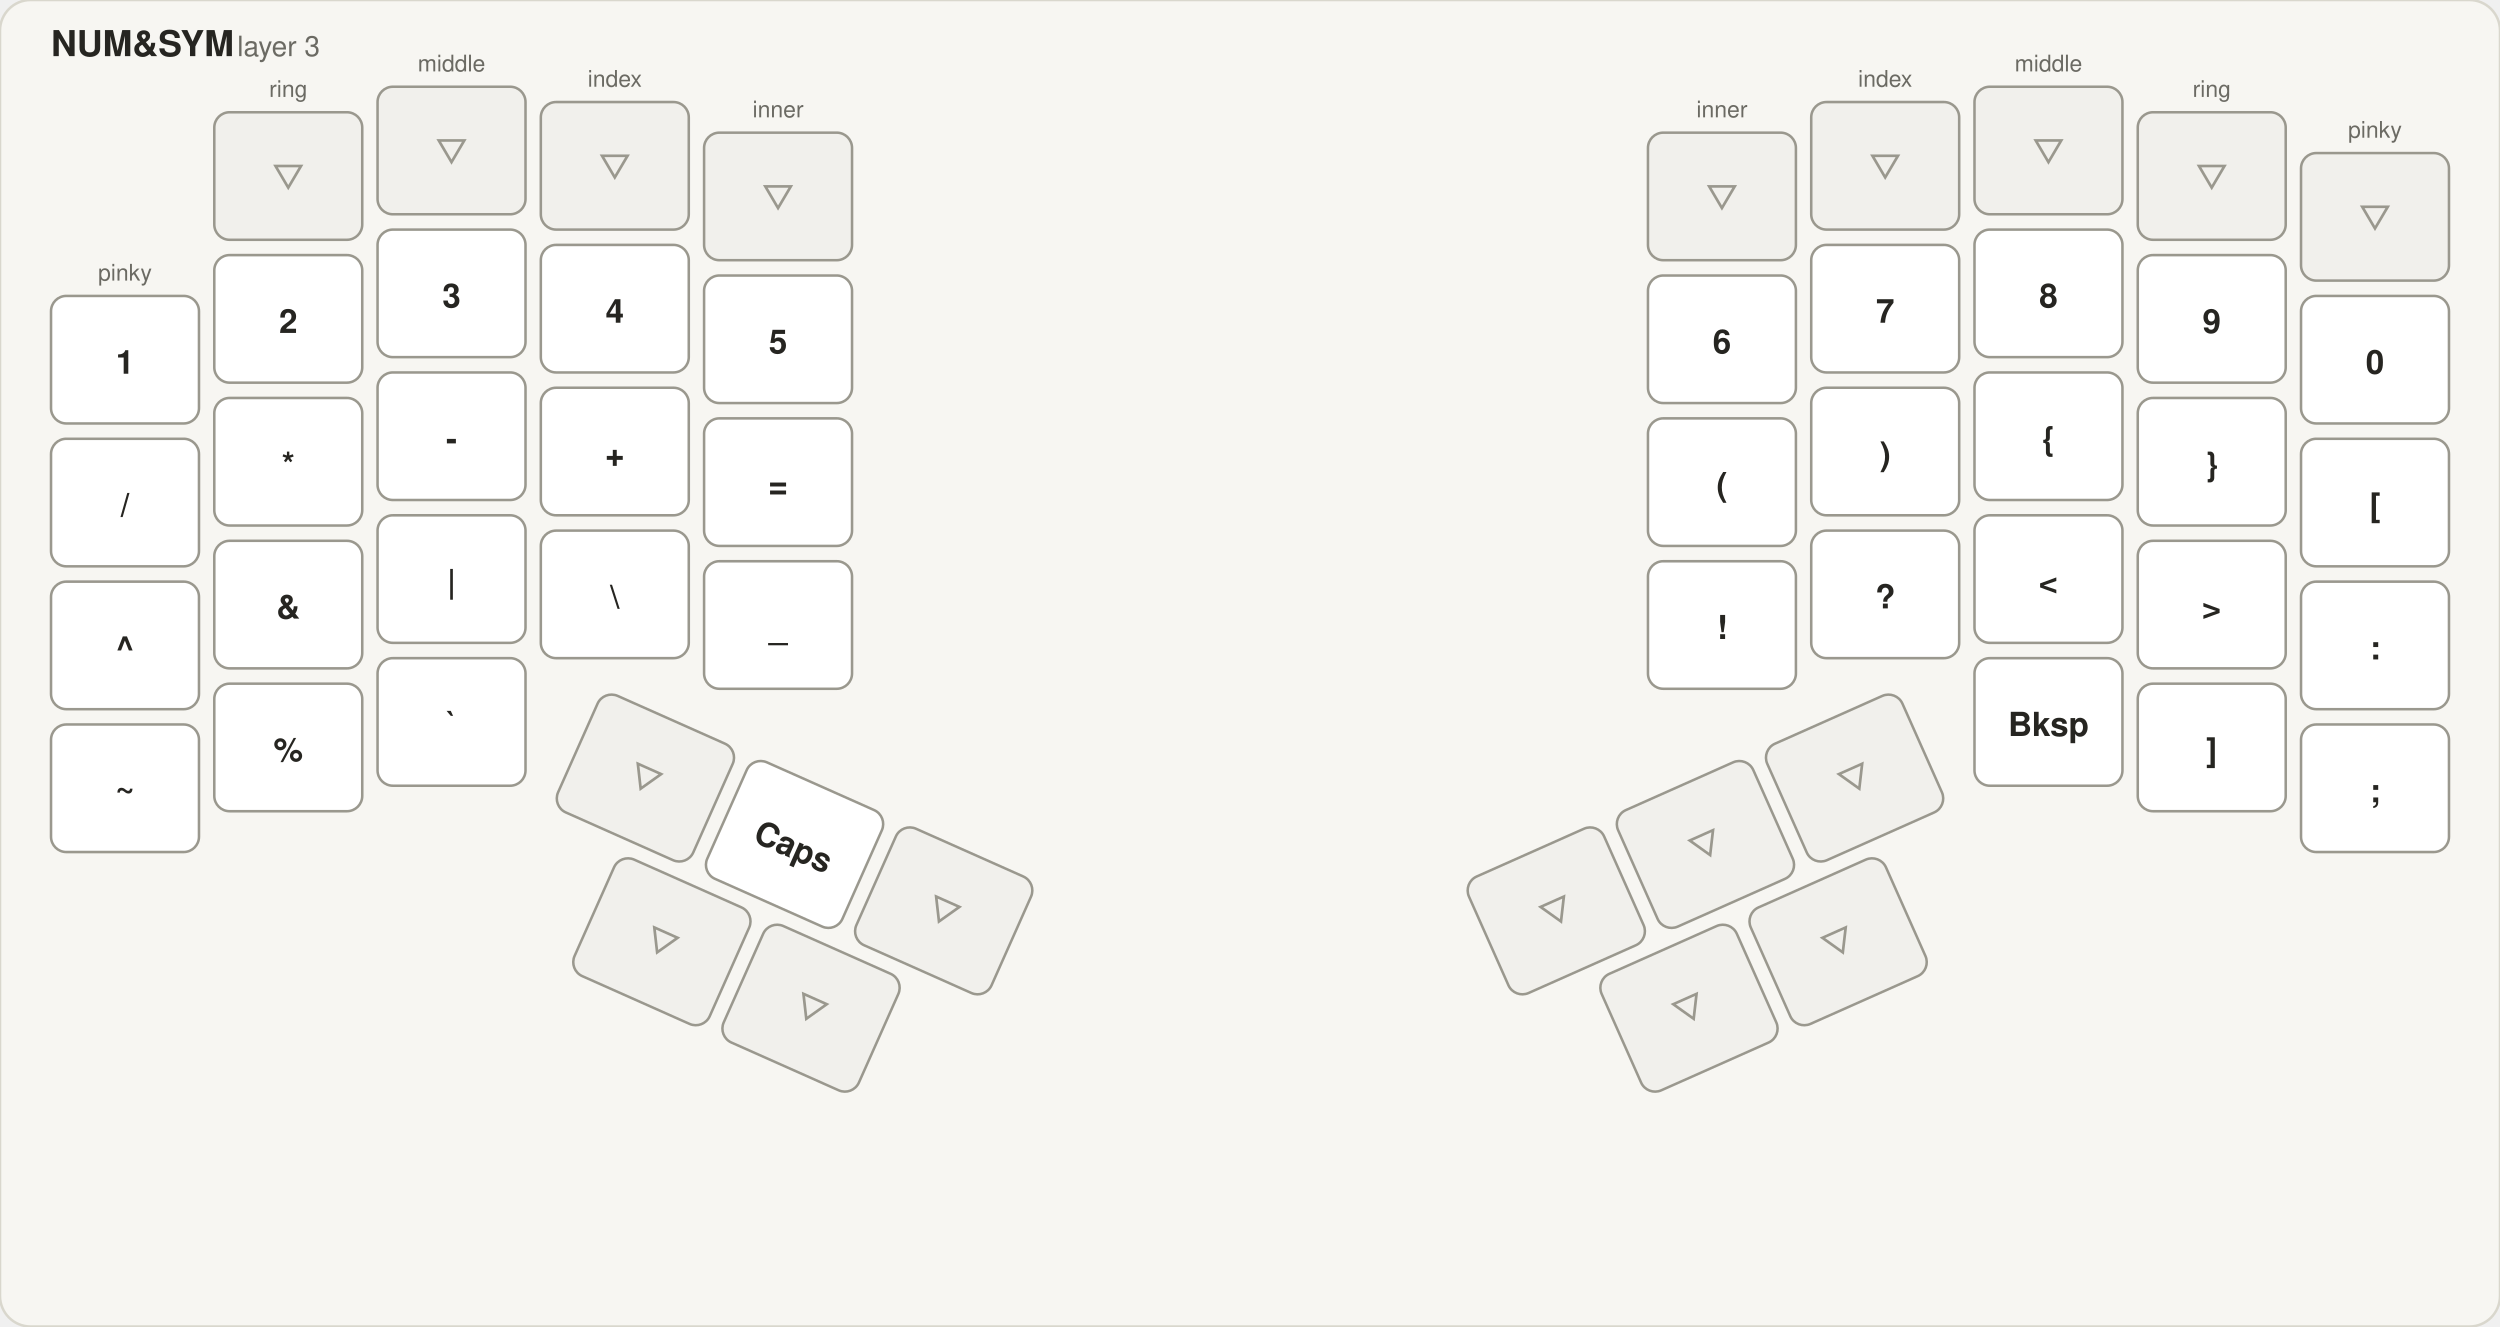
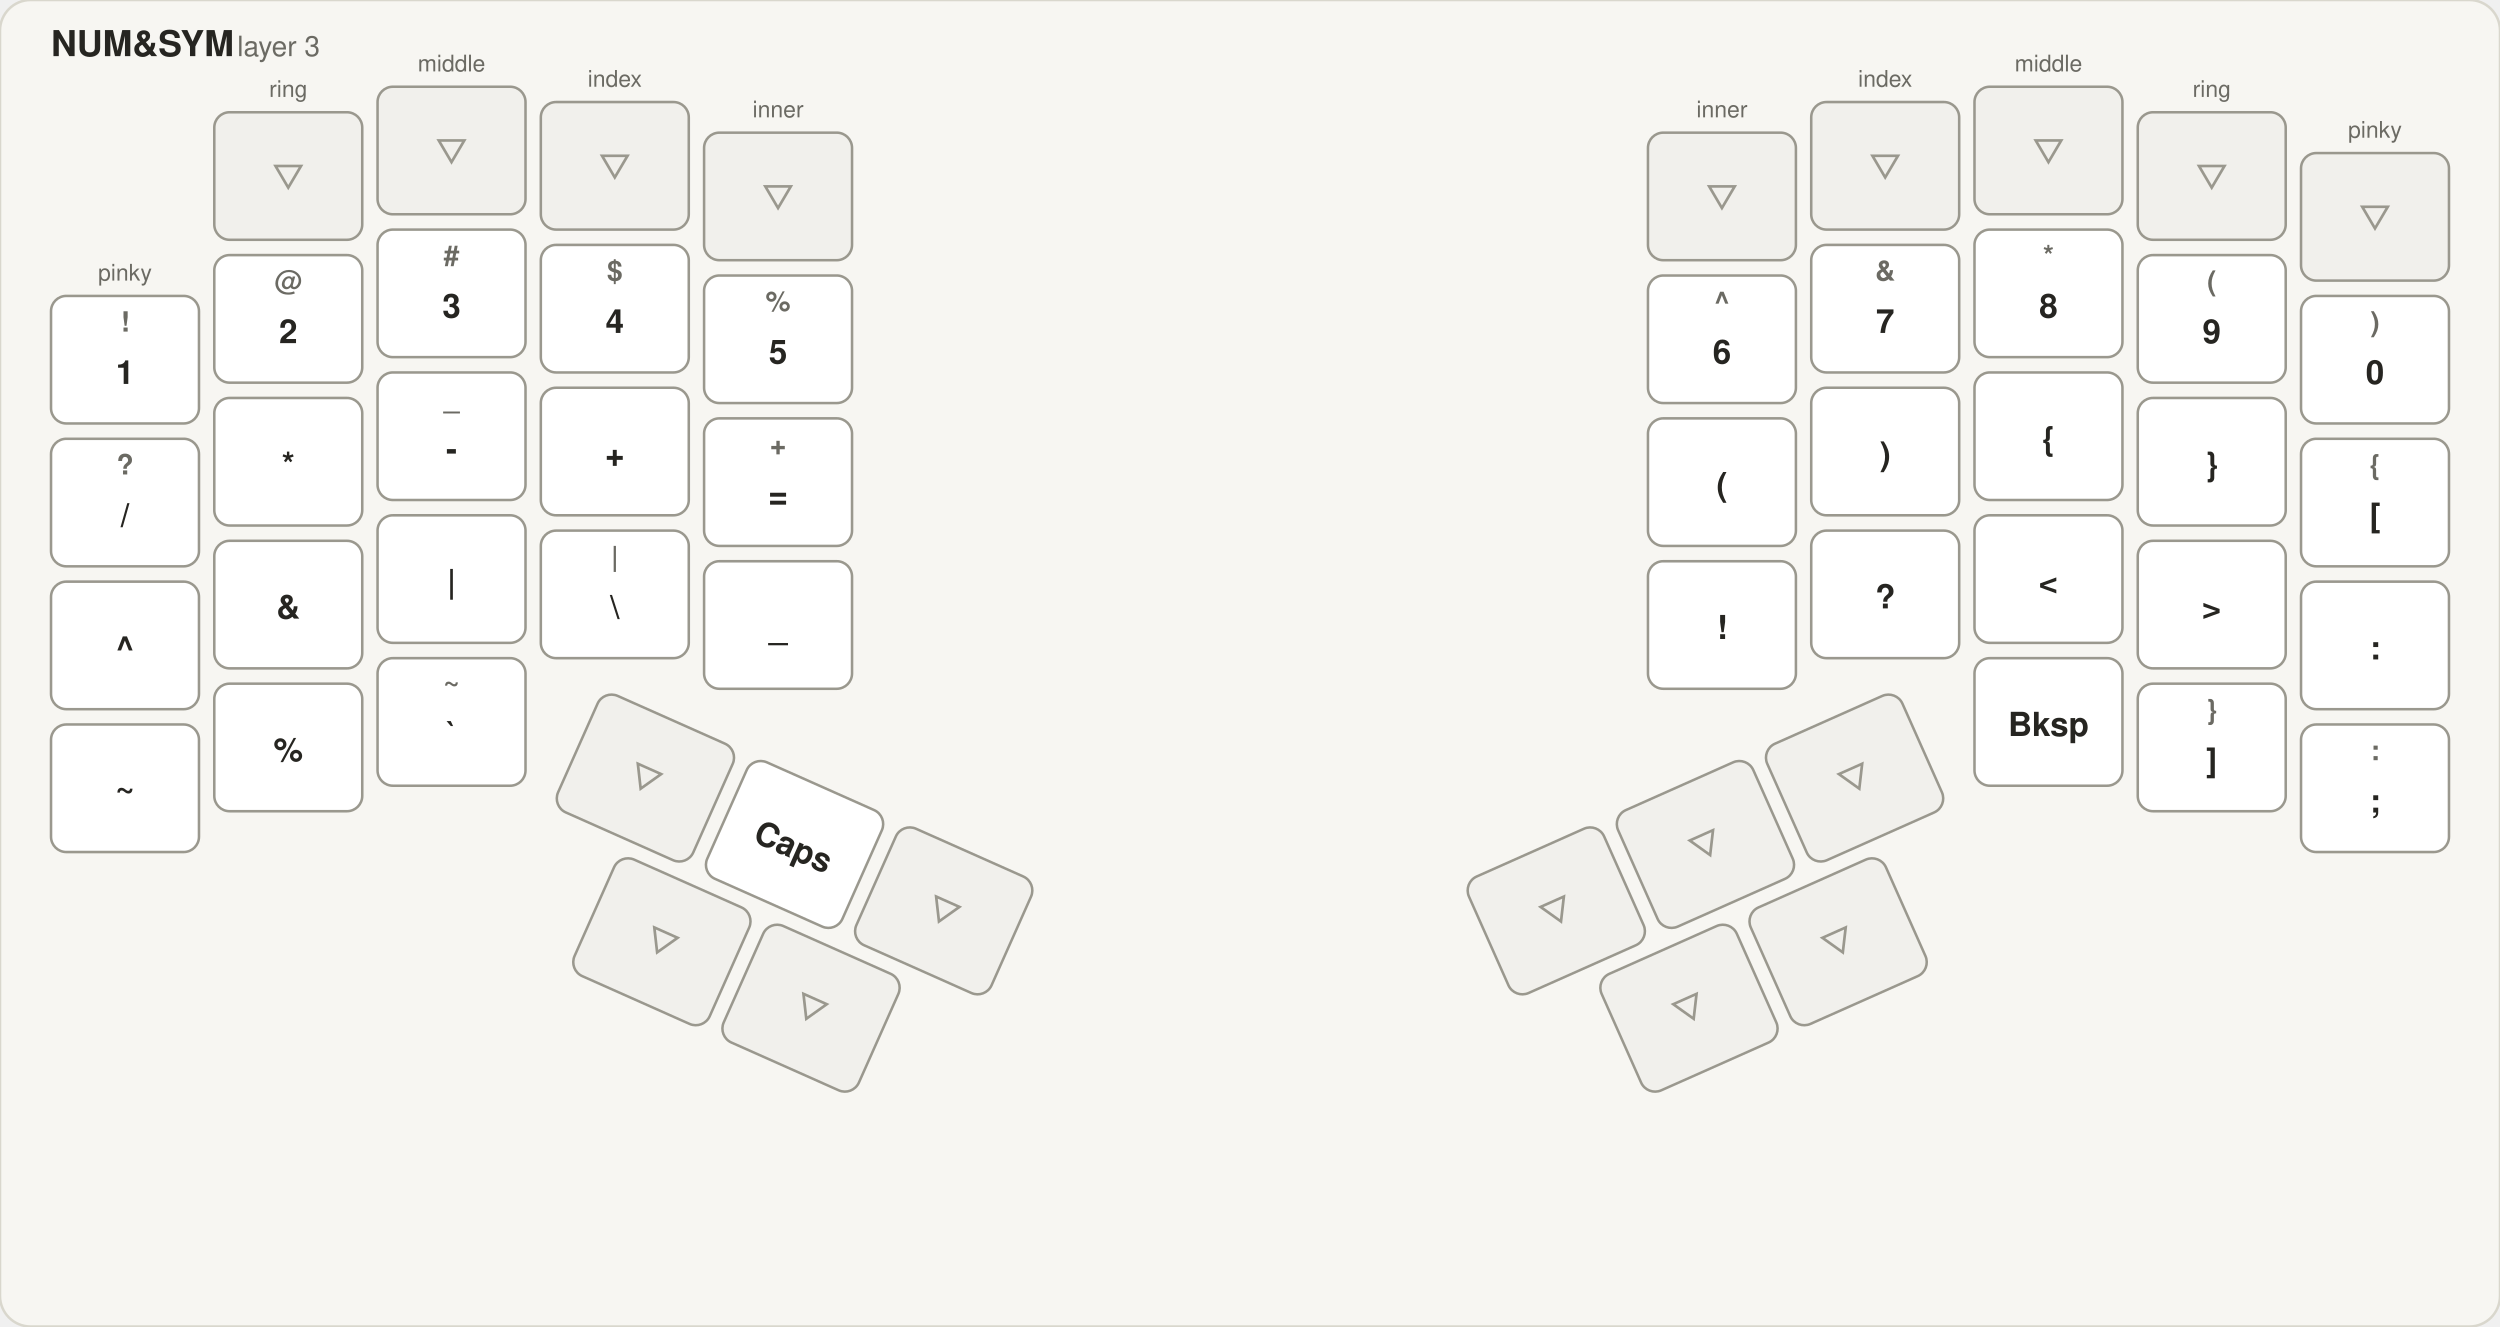
<svg xmlns="http://www.w3.org/2000/svg" viewBox="0 0 980 520" width="980" height="520" font-family="-apple-system, 'Segoe UI', Helvetica, Arial, sans-serif">
  <rect width="980" height="520" rx="12" fill="#f7f6f2" stroke="#d9d7cd" />
  <text x="20" y="22" font-size="14" font-weight="700" fill="#262521">NUM&amp;SYM</text>
  <text x="93" y="22" font-size="11" fill="#6b6a63">layer 3</text>
  <text x="49" y="110" text-anchor="middle" font-size="9" fill="#6b6a63">pinky</text>
  <g data-pos="9">
    <rect x="20" y="116" width="58" height="50" rx="6" fill="#ffffff" stroke="#9a988e" />
-     <text x="49" y="146.5" text-anchor="middle" font-size="13" font-weight="700" fill="#262521">1</text>
+     <text x="49" y="130" text-anchor="middle" font-size="11" font-weight="600" fill="#6b6a63">!</text>
+     <text x="49" y="150.5" text-anchor="middle" font-size="13" font-weight="700" fill="#262521">1</text>
  </g>
  <g data-pos="19">
    <rect x="20" y="172" width="58" height="50" rx="6" fill="#ffffff" stroke="#9a988e" />
-     <text x="49" y="202.5" text-anchor="middle" font-size="13" font-weight="700" fill="#262521">/</text>
+     <text x="49" y="186" text-anchor="middle" font-size="11" font-weight="600" fill="#6b6a63">?</text>
+     <text x="49" y="206.5" text-anchor="middle" font-size="13" font-weight="700" fill="#262521">/</text>
  </g>
  <g data-pos="29">
    <rect x="20" y="228" width="58" height="50" rx="6" fill="#ffffff" stroke="#9a988e" />
    <text x="49" y="258.5" text-anchor="middle" font-size="13" font-weight="700" fill="#262521">^</text>
  </g>
  <g data-pos="39">
    <rect x="20" y="284" width="58" height="50" rx="6" fill="#ffffff" stroke="#9a988e" />
    <text x="49" y="314.5" text-anchor="middle" font-size="13" font-weight="700" fill="#262521">~</text>
  </g>
  <text x="113" y="38" text-anchor="middle" font-size="9" fill="#6b6a63">ring</text>
  <g data-pos="0">
    <rect x="84" y="44" width="58" height="50" rx="6" fill="#f1f0ec" stroke="#9a988e" />
    <text x="113" y="74" text-anchor="middle" font-size="13" fill="#9a988e">▽</text>
  </g>
  <g data-pos="10">
    <rect x="84" y="100" width="58" height="50" rx="6" fill="#ffffff" stroke="#9a988e" />
-     <text x="113" y="130.5" text-anchor="middle" font-size="13" font-weight="700" fill="#262521">2</text>
+     <text x="113" y="114" text-anchor="middle" font-size="11" font-weight="600" fill="#6b6a63">@</text>
+     <text x="113" y="134.5" text-anchor="middle" font-size="13" font-weight="700" fill="#262521">2</text>
  </g>
  <g data-pos="20">
    <rect x="84" y="156" width="58" height="50" rx="6" fill="#ffffff" stroke="#9a988e" />
    <text x="113" y="186.5" text-anchor="middle" font-size="13" font-weight="700" fill="#262521">*</text>
  </g>
  <g data-pos="30">
    <rect x="84" y="212" width="58" height="50" rx="6" fill="#ffffff" stroke="#9a988e" />
    <text x="113" y="242.5" text-anchor="middle" font-size="13" font-weight="700" fill="#262521">&amp;</text>
  </g>
  <g data-pos="40">
    <rect x="84" y="268" width="58" height="50" rx="6" fill="#ffffff" stroke="#9a988e" />
    <text x="113" y="298.5" text-anchor="middle" font-size="13" font-weight="700" fill="#262521">%</text>
  </g>
  <text x="177" y="28" text-anchor="middle" font-size="9" fill="#6b6a63">middle</text>
  <g data-pos="1">
    <rect x="148" y="34" width="58" height="50" rx="6" fill="#f1f0ec" stroke="#9a988e" />
    <text x="177" y="64" text-anchor="middle" font-size="13" fill="#9a988e">▽</text>
  </g>
  <g data-pos="11">
    <rect x="148" y="90" width="58" height="50" rx="6" fill="#ffffff" stroke="#9a988e" />
-     <text x="177" y="120.5" text-anchor="middle" font-size="13" font-weight="700" fill="#262521">3</text>
+     <text x="177" y="104" text-anchor="middle" font-size="11" font-weight="600" fill="#6b6a63">#</text>
+     <text x="177" y="124.5" text-anchor="middle" font-size="13" font-weight="700" fill="#262521">3</text>
  </g>
  <g data-pos="21">
    <rect x="148" y="146" width="58" height="50" rx="6" fill="#ffffff" stroke="#9a988e" />
-     <text x="177" y="176.5" text-anchor="middle" font-size="13" font-weight="700" fill="#262521">-</text>
+     <text x="177" y="160" text-anchor="middle" font-size="11" font-weight="600" fill="#6b6a63">_</text>
+     <text x="177" y="180.5" text-anchor="middle" font-size="13" font-weight="700" fill="#262521">-</text>
  </g>
  <g data-pos="31">
    <rect x="148" y="202" width="58" height="50" rx="6" fill="#ffffff" stroke="#9a988e" />
    <text x="177" y="232.5" text-anchor="middle" font-size="13" font-weight="700" fill="#262521">|</text>
  </g>
  <g data-pos="41">
    <rect x="148" y="258" width="58" height="50" rx="6" fill="#ffffff" stroke="#9a988e" />
-     <text x="177" y="288.5" text-anchor="middle" font-size="13" font-weight="700" fill="#262521">`</text>
+     <text x="177" y="272" text-anchor="middle" font-size="11" font-weight="600" fill="#6b6a63">~</text>
+     <text x="177" y="292.5" text-anchor="middle" font-size="13" font-weight="700" fill="#262521">`</text>
  </g>
  <text x="241" y="34" text-anchor="middle" font-size="9" fill="#6b6a63">index</text>
  <g data-pos="2">
    <rect x="212" y="40" width="58" height="50" rx="6" fill="#f1f0ec" stroke="#9a988e" />
    <text x="241" y="70" text-anchor="middle" font-size="13" fill="#9a988e">▽</text>
  </g>
  <g data-pos="12">
    <rect x="212" y="96" width="58" height="50" rx="6" fill="#ffffff" stroke="#9a988e" />
-     <text x="241" y="126.5" text-anchor="middle" font-size="13" font-weight="700" fill="#262521">4</text>
+     <text x="241" y="110" text-anchor="middle" font-size="11" font-weight="600" fill="#6b6a63">$</text>
+     <text x="241" y="130.5" text-anchor="middle" font-size="13" font-weight="700" fill="#262521">4</text>
  </g>
  <g data-pos="22">
    <rect x="212" y="152" width="58" height="50" rx="6" fill="#ffffff" stroke="#9a988e" />
    <text x="241" y="182.5" text-anchor="middle" font-size="13" font-weight="700" fill="#262521">+</text>
  </g>
  <g data-pos="32">
    <rect x="212" y="208" width="58" height="50" rx="6" fill="#ffffff" stroke="#9a988e" />
-     <text x="241" y="238.5" text-anchor="middle" font-size="13" font-weight="700" fill="#262521">\</text>
+     <text x="241" y="222" text-anchor="middle" font-size="11" font-weight="600" fill="#6b6a63">|</text>
+     <text x="241" y="242.5" text-anchor="middle" font-size="13" font-weight="700" fill="#262521">\</text>
  </g>
  <text x="305" y="46" text-anchor="middle" font-size="9" fill="#6b6a63">inner</text>
  <g data-pos="3">
    <rect x="276" y="52" width="58" height="50" rx="6" fill="#f1f0ec" stroke="#9a988e" />
    <text x="305" y="82" text-anchor="middle" font-size="13" fill="#9a988e">▽</text>
  </g>
  <g data-pos="13">
    <rect x="276" y="108" width="58" height="50" rx="6" fill="#ffffff" stroke="#9a988e" />
-     <text x="305" y="138.5" text-anchor="middle" font-size="13" font-weight="700" fill="#262521">5</text>
+     <text x="305" y="122" text-anchor="middle" font-size="11" font-weight="600" fill="#6b6a63">%</text>
+     <text x="305" y="142.5" text-anchor="middle" font-size="13" font-weight="700" fill="#262521">5</text>
  </g>
  <g data-pos="23">
    <rect x="276" y="164" width="58" height="50" rx="6" fill="#ffffff" stroke="#9a988e" />
-     <text x="305" y="194.5" text-anchor="middle" font-size="13" font-weight="700" fill="#262521">=</text>
+     <text x="305" y="178" text-anchor="middle" font-size="11" font-weight="600" fill="#6b6a63">+</text>
+     <text x="305" y="198.5" text-anchor="middle" font-size="13" font-weight="700" fill="#262521">=</text>
  </g>
  <g data-pos="33">
    <rect x="276" y="220" width="58" height="50" rx="6" fill="#ffffff" stroke="#9a988e" />
    <text x="305" y="250.5" text-anchor="middle" font-size="13" font-weight="700" fill="#262521">_</text>
  </g>
  <g transform="rotate(24 253 305)">
    <g data-pos="45">
      <rect x="224" y="280" width="58" height="50" rx="6" fill="#f1f0ec" stroke="#9a988e" />
      <text x="253" y="310" text-anchor="middle" font-size="13" fill="#9a988e">▽</text>
    </g>
    <g data-pos="48">
      <rect x="288" y="280" width="58" height="50" rx="6" fill="#ffffff" stroke="#9a988e" />
      <text x="317" y="310.5" text-anchor="middle" font-size="13" font-weight="700" fill="#262521">Caps</text>
    </g>
    <g data-pos="52">
      <rect x="352" y="280" width="58" height="50" rx="6" fill="#f1f0ec" stroke="#9a988e" />
      <text x="381" y="310" text-anchor="middle" font-size="13" fill="#9a988e">▽</text>
    </g>
    <g data-pos="47">
      <rect x="256" y="336" width="58" height="50" rx="6" fill="#f1f0ec" stroke="#9a988e" />
      <text x="285" y="366" text-anchor="middle" font-size="13" fill="#9a988e">▽</text>
    </g>
    <g data-pos="51">
      <rect x="320" y="336" width="58" height="50" rx="6" fill="#f1f0ec" stroke="#9a988e" />
      <text x="349" y="366" text-anchor="middle" font-size="13" fill="#9a988e">▽</text>
    </g>
  </g>
  <text x="675" y="46" text-anchor="middle" font-size="9" fill="#6b6a63">inner</text>
  <g data-pos="4">
    <rect x="646" y="52" width="58" height="50" rx="6" fill="#f1f0ec" stroke="#9a988e" />
    <text x="675" y="82" text-anchor="middle" font-size="13" fill="#9a988e">▽</text>
  </g>
  <g data-pos="14">
    <rect x="646" y="108" width="58" height="50" rx="6" fill="#ffffff" stroke="#9a988e" />
-     <text x="675" y="138.5" text-anchor="middle" font-size="13" font-weight="700" fill="#262521">6</text>
+     <text x="675" y="122" text-anchor="middle" font-size="11" font-weight="600" fill="#6b6a63">^</text>
+     <text x="675" y="142.5" text-anchor="middle" font-size="13" font-weight="700" fill="#262521">6</text>
  </g>
  <g data-pos="24">
    <rect x="646" y="164" width="58" height="50" rx="6" fill="#ffffff" stroke="#9a988e" />
    <text x="675" y="194.5" text-anchor="middle" font-size="13" font-weight="700" fill="#262521">(</text>
  </g>
  <g data-pos="34">
    <rect x="646" y="220" width="58" height="50" rx="6" fill="#ffffff" stroke="#9a988e" />
    <text x="675" y="250.5" text-anchor="middle" font-size="13" font-weight="700" fill="#262521">!</text>
  </g>
  <text x="739" y="34" text-anchor="middle" font-size="9" fill="#6b6a63">index</text>
  <g data-pos="5">
    <rect x="710" y="40" width="58" height="50" rx="6" fill="#f1f0ec" stroke="#9a988e" />
    <text x="739" y="70" text-anchor="middle" font-size="13" fill="#9a988e">▽</text>
  </g>
  <g data-pos="15">
    <rect x="710" y="96" width="58" height="50" rx="6" fill="#ffffff" stroke="#9a988e" />
-     <text x="739" y="126.5" text-anchor="middle" font-size="13" font-weight="700" fill="#262521">7</text>
+     <text x="739" y="110" text-anchor="middle" font-size="11" font-weight="600" fill="#6b6a63">&amp;</text>
+     <text x="739" y="130.5" text-anchor="middle" font-size="13" font-weight="700" fill="#262521">7</text>
  </g>
  <g data-pos="25">
    <rect x="710" y="152" width="58" height="50" rx="6" fill="#ffffff" stroke="#9a988e" />
    <text x="739" y="182.5" text-anchor="middle" font-size="13" font-weight="700" fill="#262521">)</text>
  </g>
  <g data-pos="35">
    <rect x="710" y="208" width="58" height="50" rx="6" fill="#ffffff" stroke="#9a988e" />
    <text x="739" y="238.5" text-anchor="middle" font-size="13" font-weight="700" fill="#262521">?</text>
  </g>
  <text x="803" y="28" text-anchor="middle" font-size="9" fill="#6b6a63">middle</text>
  <g data-pos="6">
    <rect x="774" y="34" width="58" height="50" rx="6" fill="#f1f0ec" stroke="#9a988e" />
    <text x="803" y="64" text-anchor="middle" font-size="13" fill="#9a988e">▽</text>
  </g>
  <g data-pos="16">
    <rect x="774" y="90" width="58" height="50" rx="6" fill="#ffffff" stroke="#9a988e" />
-     <text x="803" y="120.5" text-anchor="middle" font-size="13" font-weight="700" fill="#262521">8</text>
+     <text x="803" y="104" text-anchor="middle" font-size="11" font-weight="600" fill="#6b6a63">*</text>
+     <text x="803" y="124.5" text-anchor="middle" font-size="13" font-weight="700" fill="#262521">8</text>
  </g>
  <g data-pos="26">
    <rect x="774" y="146" width="58" height="50" rx="6" fill="#ffffff" stroke="#9a988e" />
    <text x="803" y="176.5" text-anchor="middle" font-size="13" font-weight="700" fill="#262521">{</text>
  </g>
  <g data-pos="36">
    <rect x="774" y="202" width="58" height="50" rx="6" fill="#ffffff" stroke="#9a988e" />
    <text x="803" y="232.5" text-anchor="middle" font-size="13" font-weight="700" fill="#262521">&lt;</text>
  </g>
  <g data-pos="42">
    <rect x="774" y="258" width="58" height="50" rx="6" fill="#ffffff" stroke="#9a988e" />
    <text x="803" y="288.5" text-anchor="middle" font-size="13" font-weight="700" fill="#262521">Bksp</text>
  </g>
  <text x="867" y="38" text-anchor="middle" font-size="9" fill="#6b6a63">ring</text>
  <g data-pos="7">
    <rect x="838" y="44" width="58" height="50" rx="6" fill="#f1f0ec" stroke="#9a988e" />
    <text x="867" y="74" text-anchor="middle" font-size="13" fill="#9a988e">▽</text>
  </g>
  <g data-pos="17">
    <rect x="838" y="100" width="58" height="50" rx="6" fill="#ffffff" stroke="#9a988e" />
-     <text x="867" y="130.5" text-anchor="middle" font-size="13" font-weight="700" fill="#262521">9</text>
+     <text x="867" y="114" text-anchor="middle" font-size="11" font-weight="600" fill="#6b6a63">(</text>
+     <text x="867" y="134.5" text-anchor="middle" font-size="13" font-weight="700" fill="#262521">9</text>
  </g>
  <g data-pos="27">
    <rect x="838" y="156" width="58" height="50" rx="6" fill="#ffffff" stroke="#9a988e" />
    <text x="867" y="186.5" text-anchor="middle" font-size="13" font-weight="700" fill="#262521">}</text>
  </g>
  <g data-pos="37">
    <rect x="838" y="212" width="58" height="50" rx="6" fill="#ffffff" stroke="#9a988e" />
    <text x="867" y="242.5" text-anchor="middle" font-size="13" font-weight="700" fill="#262521">&gt;</text>
  </g>
  <g data-pos="43">
    <rect x="838" y="268" width="58" height="50" rx="6" fill="#ffffff" stroke="#9a988e" />
-     <text x="867" y="298.5" text-anchor="middle" font-size="13" font-weight="700" fill="#262521">]</text>
+     <text x="867" y="282" text-anchor="middle" font-size="11" font-weight="600" fill="#6b6a63">}</text>
+     <text x="867" y="302.5" text-anchor="middle" font-size="13" font-weight="700" fill="#262521">]</text>
  </g>
  <text x="931" y="54" text-anchor="middle" font-size="9" fill="#6b6a63">pinky</text>
  <g data-pos="8">
    <rect x="902" y="60" width="58" height="50" rx="6" fill="#f1f0ec" stroke="#9a988e" />
    <text x="931" y="90" text-anchor="middle" font-size="13" fill="#9a988e">▽</text>
  </g>
  <g data-pos="18">
    <rect x="902" y="116" width="58" height="50" rx="6" fill="#ffffff" stroke="#9a988e" />
-     <text x="931" y="146.5" text-anchor="middle" font-size="13" font-weight="700" fill="#262521">0</text>
+     <text x="931" y="130" text-anchor="middle" font-size="11" font-weight="600" fill="#6b6a63">)</text>
+     <text x="931" y="150.5" text-anchor="middle" font-size="13" font-weight="700" fill="#262521">0</text>
  </g>
  <g data-pos="28">
    <rect x="902" y="172" width="58" height="50" rx="6" fill="#ffffff" stroke="#9a988e" />
-     <text x="931" y="202.5" text-anchor="middle" font-size="13" font-weight="700" fill="#262521">[</text>
+     <text x="931" y="186" text-anchor="middle" font-size="11" font-weight="600" fill="#6b6a63">{</text>
+     <text x="931" y="206.5" text-anchor="middle" font-size="13" font-weight="700" fill="#262521">[</text>
  </g>
  <g data-pos="38">
    <rect x="902" y="228" width="58" height="50" rx="6" fill="#ffffff" stroke="#9a988e" />
    <text x="931" y="258.5" text-anchor="middle" font-size="13" font-weight="700" fill="#262521">:</text>
  </g>
  <g data-pos="44">
    <rect x="902" y="284" width="58" height="50" rx="6" fill="#ffffff" stroke="#9a988e" />
-     <text x="931" y="314.5" text-anchor="middle" font-size="13" font-weight="700" fill="#262521">;</text>
+     <text x="931" y="298" text-anchor="middle" font-size="11" font-weight="600" fill="#6b6a63">:</text>
+     <text x="931" y="318.5" text-anchor="middle" font-size="13" font-weight="700" fill="#262521">;</text>
  </g>
  <g transform="rotate(-24 727 305)">
    <g data-pos="46">
      <rect x="698" y="280" width="58" height="50" rx="6" fill="#f1f0ec" stroke="#9a988e" />
      <text x="727" y="310" text-anchor="middle" font-size="13" fill="#9a988e">▽</text>
    </g>
    <g data-pos="54">
      <rect x="634" y="280" width="58" height="50" rx="6" fill="#f1f0ec" stroke="#9a988e" />
      <text x="663" y="310" text-anchor="middle" font-size="13" fill="#9a988e">▽</text>
    </g>
    <g data-pos="50">
      <rect x="570" y="280" width="58" height="50" rx="6" fill="#f1f0ec" stroke="#9a988e" />
      <text x="599" y="310" text-anchor="middle" font-size="13" fill="#9a988e">▽</text>
    </g>
    <g data-pos="49">
      <rect x="666" y="336" width="58" height="50" rx="6" fill="#f1f0ec" stroke="#9a988e" />
      <text x="695" y="366" text-anchor="middle" font-size="13" fill="#9a988e">▽</text>
    </g>
    <g data-pos="53">
      <rect x="602" y="336" width="58" height="50" rx="6" fill="#f1f0ec" stroke="#9a988e" />
      <text x="631" y="366" text-anchor="middle" font-size="13" fill="#9a988e">▽</text>
    </g>
  </g>
</svg>
